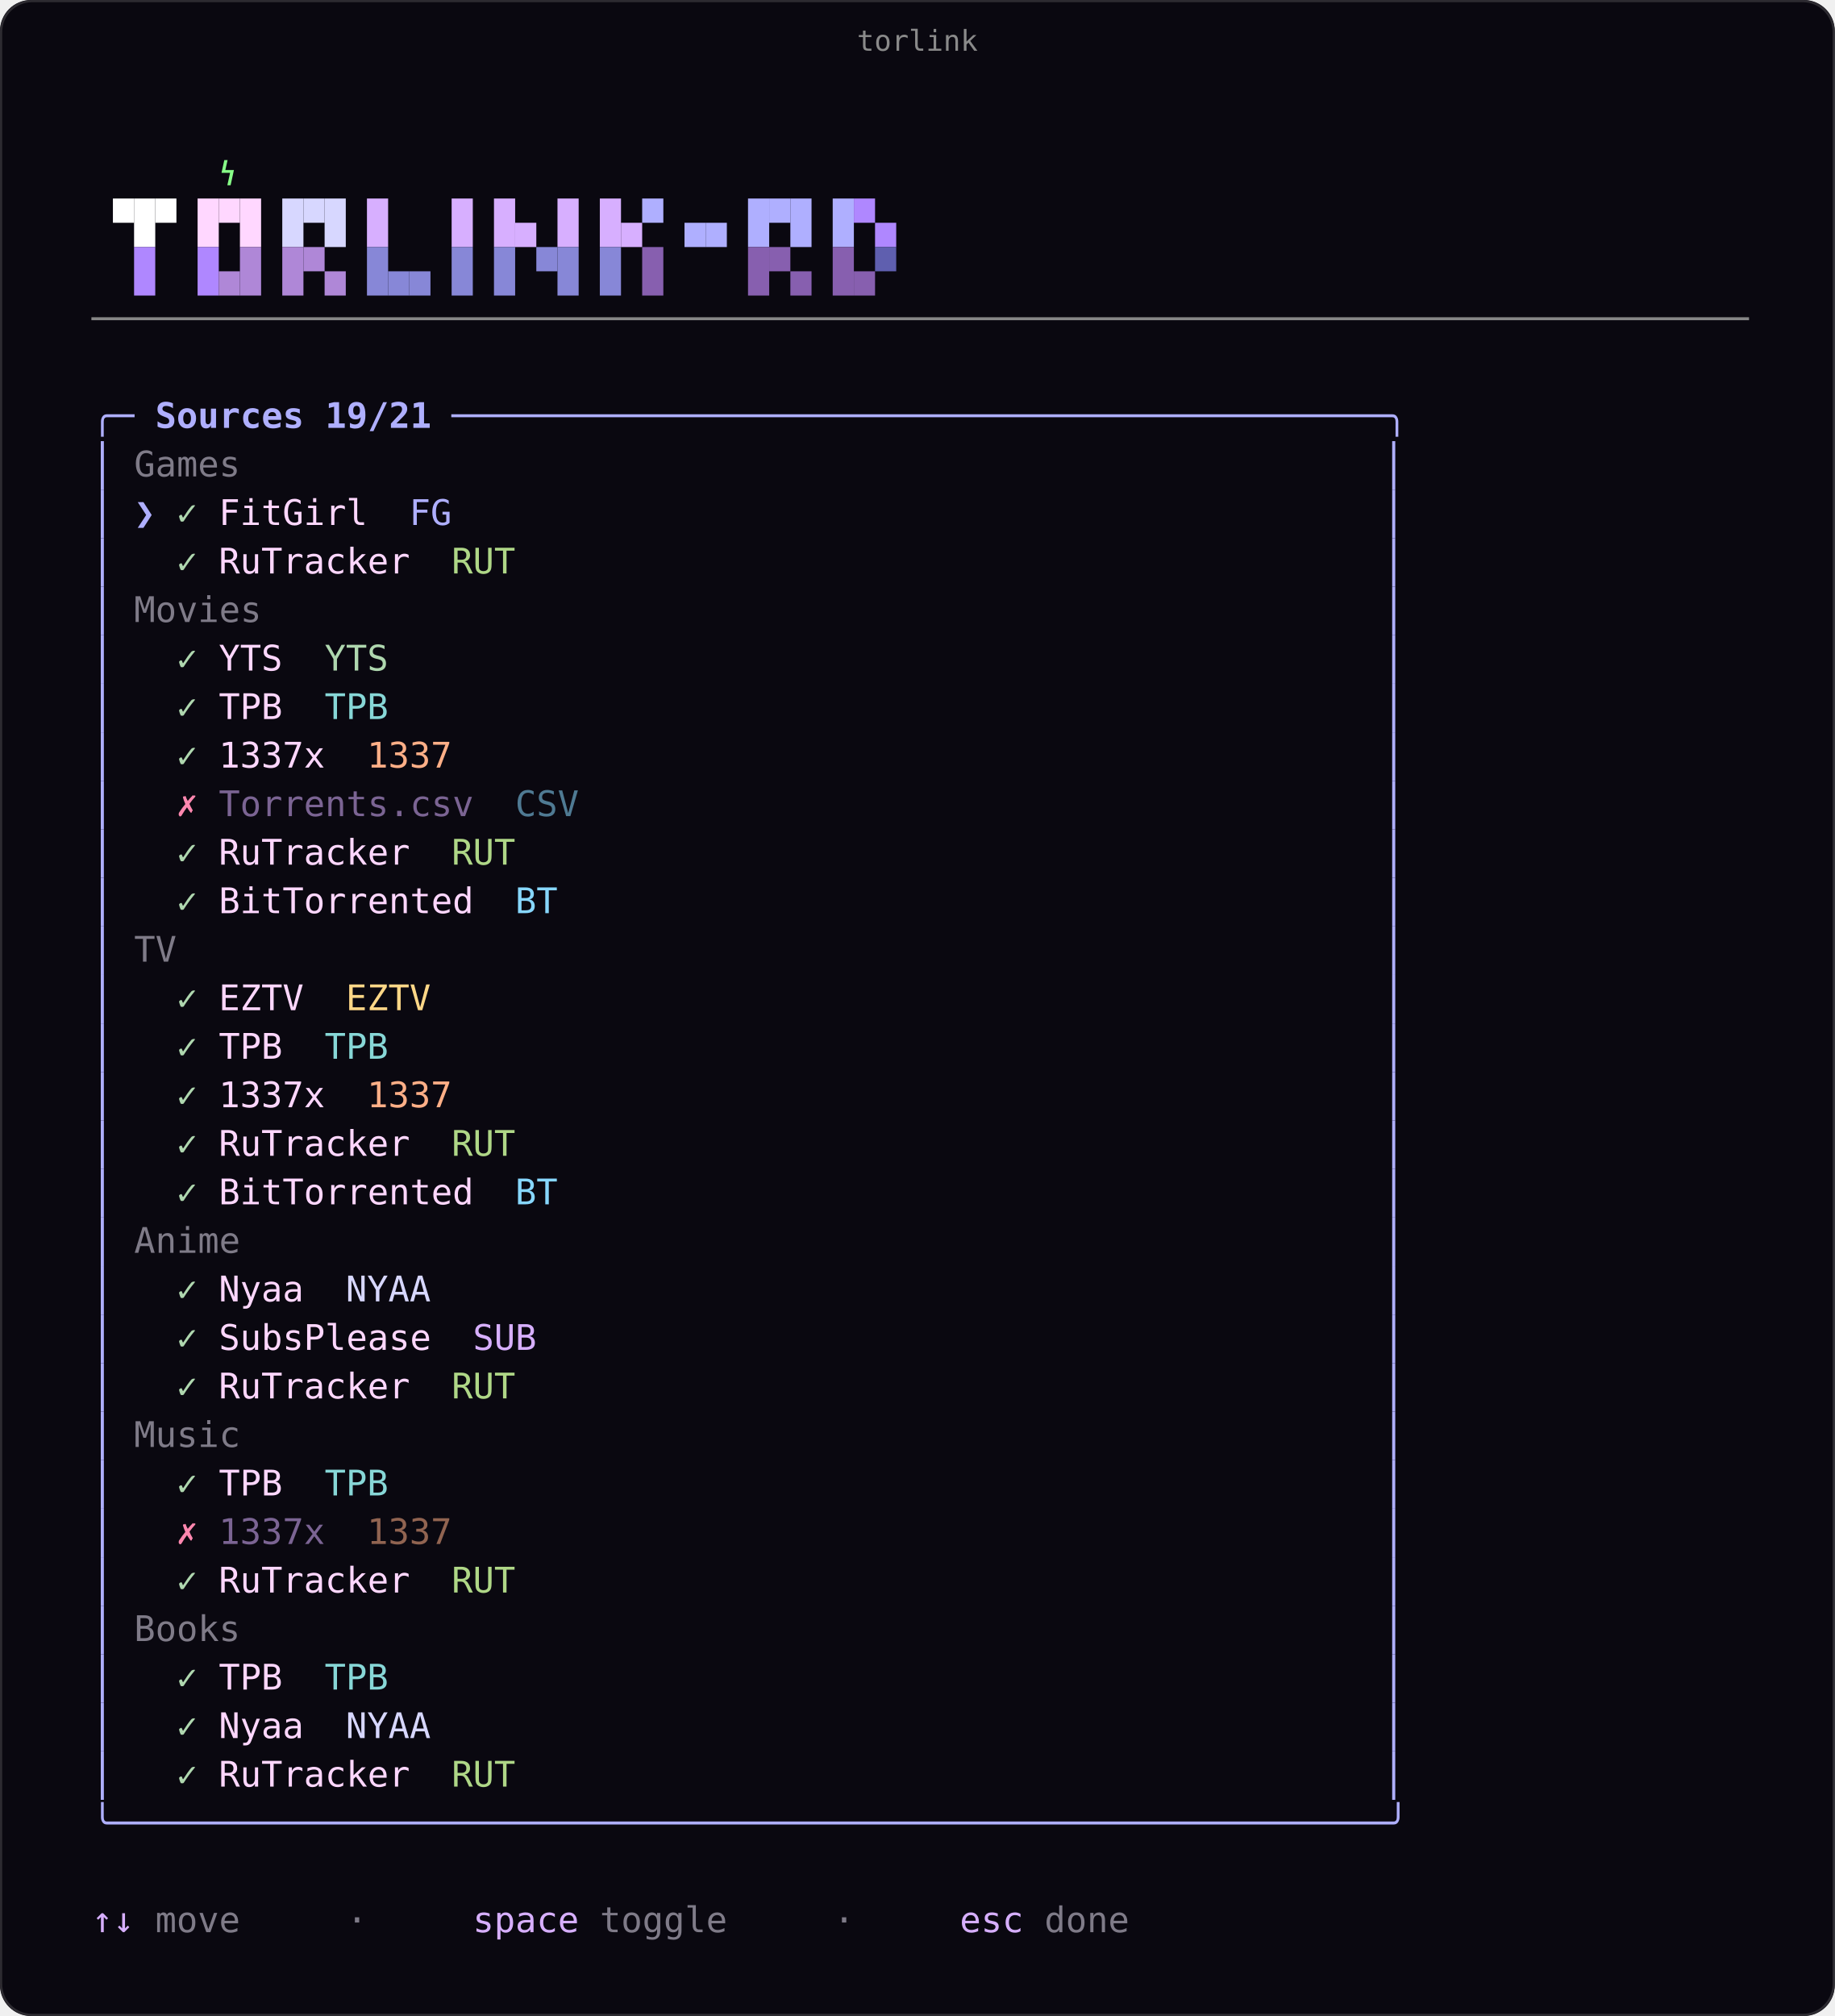
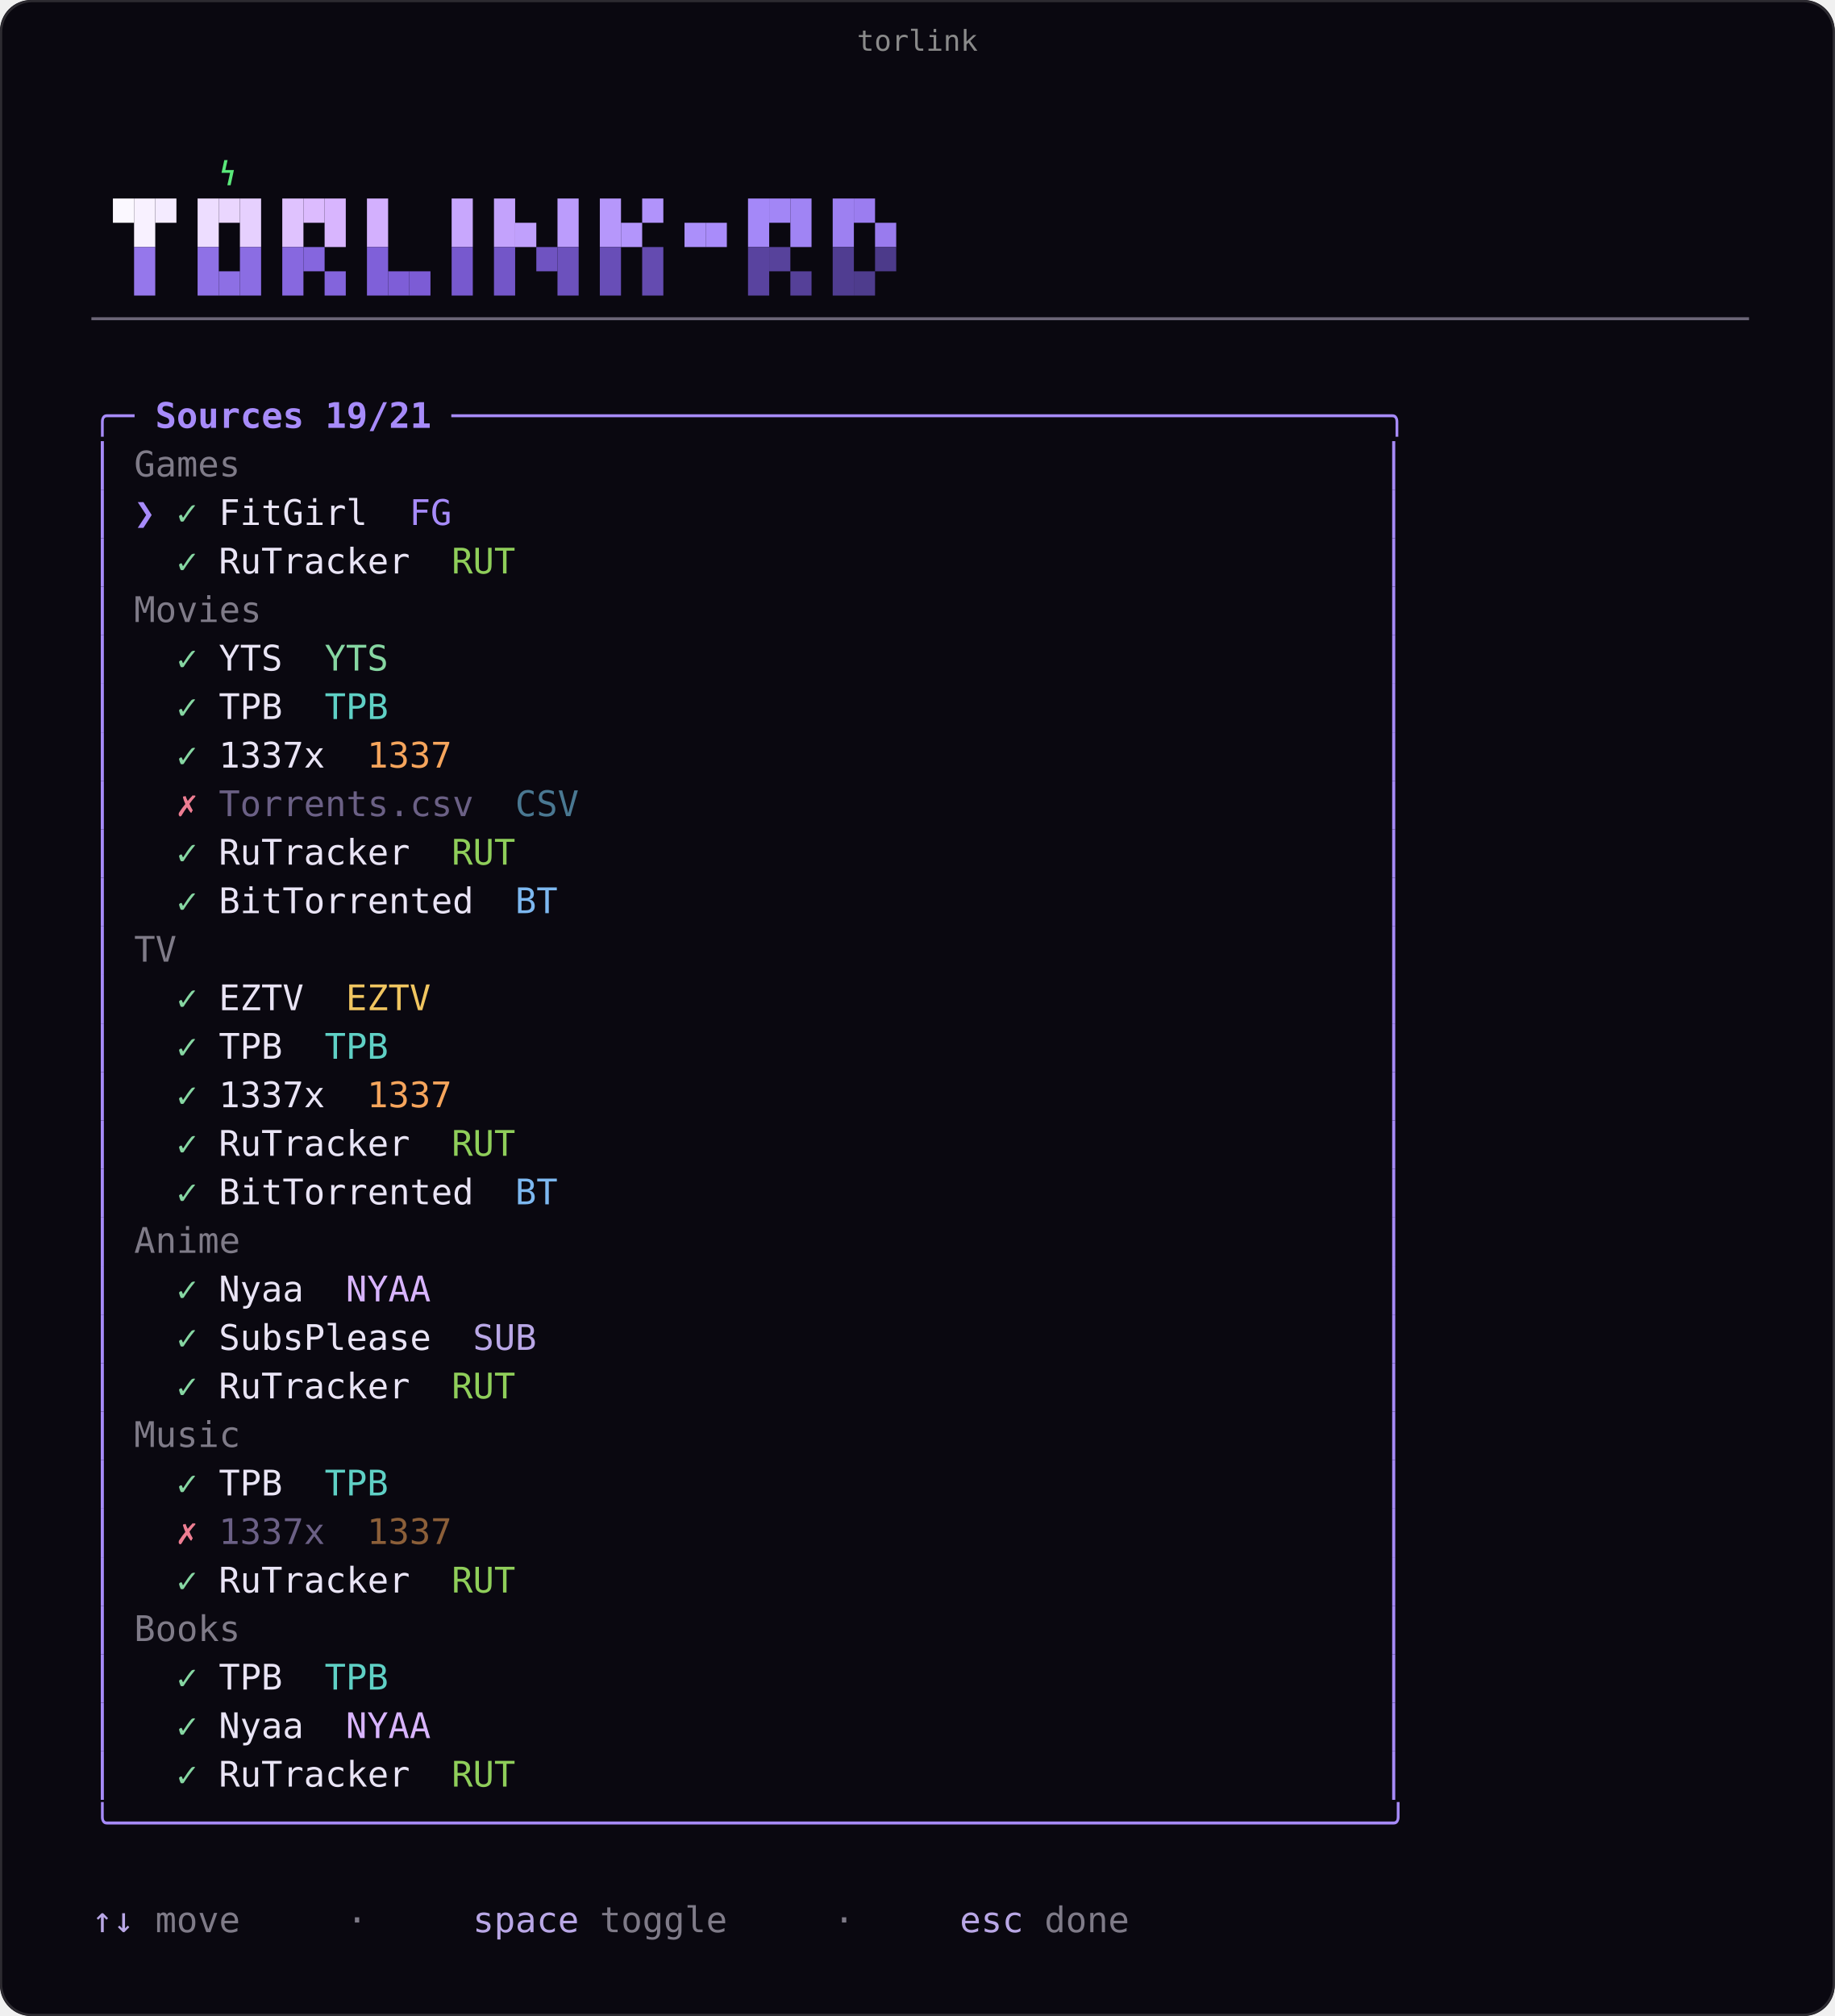
<svg xmlns="http://www.w3.org/2000/svg" width="832" height="914" viewBox="0 0 832 914" style="max-width: 832px; width: 100%; height: auto;" role="img">
  <rect width="100%" height="100%" rx="14" fill="#0a0810" />
  <rect x="0.5" y="0.5" width="831" height="913" rx="14" fill="none" stroke="#2d2b31" stroke-width="1" />
  <text x="416" y="23" text-anchor="middle" font-family="ui-monospace, &quot;Cascadia Mono&quot;, &quot;SF Mono&quot;, Menlo, Consolas, &quot;DejaVu Sans Mono&quot;, monospace" font-size="13" fill="#8a8a8a">torlink</text>
  <g font-family="ui-monospace, &quot;Cascadia Mono&quot;, &quot;SF Mono&quot;, Menlo, Consolas, &quot;DejaVu Sans Mono&quot;, monospace" font-size="16" fill="#ddd8ea">
-     <text x="99.2" y="84" textLength="9.6" lengthAdjust="spacingAndGlyphs" xml:space="preserve" fill="#87ff87" font-weight="600">𐓏</text>
-     <rect x="51.2" y="90" width="9.6" height="11" fill="#ffffff" />
-     <rect x="60.8" y="90" width="9.6" height="22" fill="#ffffff" />
-     <rect x="70.4" y="90" width="9.6" height="11" fill="#ffffff" />
-     <rect x="89.6" y="90" width="9.6" height="22" fill="#ffd7ff" />
-     <rect x="99.2" y="90" width="9.6" height="11" fill="#ffd7ff" />
-     <rect x="108.8" y="90" width="9.6" height="22" fill="#ffd7ff" />
-     <rect x="128" y="90" width="9.6" height="22" fill="#d7d7ff" />
-     <rect x="137.6" y="90" width="9.6" height="11" fill="#d7d7ff" />
-     <rect x="147.2" y="90" width="9.6" height="22" fill="#d7d7ff" />
-     <rect x="166.4" y="90" width="9.6" height="22" fill="#d7afff" />
-     <rect x="204.8" y="90" width="9.6" height="22" fill="#d7afff" />
-     <rect x="224" y="90" width="9.6" height="22" fill="#d7afff" />
-     <rect x="233.6" y="101" width="9.6" height="11" fill="#d7afff" />
-     <rect x="252.8" y="90" width="9.6" height="22" fill="#d7afff" />
-     <rect x="272" y="90" width="9.6" height="22" fill="#d7afff" />
-     <rect x="281.6" y="101" width="9.6" height="11" fill="#d7afff" />
-     <rect x="291.2" y="90" width="9.6" height="11" fill="#afafff" />
-     <rect x="310.4" y="101" width="9.6" height="11" fill="#afafff" />
-     <rect x="320" y="101" width="9.6" height="11" fill="#afafff" />
-     <rect x="339.2" y="90" width="9.6" height="22" fill="#afafff" />
-     <rect x="348.8" y="90" width="9.6" height="11" fill="#afafff" />
-     <rect x="358.4" y="90" width="9.6" height="22" fill="#afafff" />
-     <rect x="377.6" y="90" width="9.6" height="22" fill="#afafff" />
-     <rect x="387.2" y="90" width="9.6" height="11" fill="#af87ff" />
-     <rect x="396.8" y="101" width="9.6" height="11" fill="#af87ff" />
-     <rect x="60.8" y="112" width="9.6" height="22" fill="#af87ff" />
-     <rect x="89.6" y="112" width="9.6" height="22" fill="#af87ff" />
-     <rect x="99.2" y="123" width="9.6" height="11" fill="#af87d7" />
-     <rect x="108.8" y="112" width="9.6" height="22" fill="#af87d7" />
-     <rect x="128" y="112" width="9.6" height="22" fill="#af87d7" />
-     <rect x="137.6" y="112" width="9.6" height="11" fill="#af87d7" />
-     <rect x="147.2" y="123" width="9.6" height="11" fill="#af87d7" />
-     <rect x="166.4" y="112" width="9.6" height="22" fill="#8787d7" />
-     <rect x="176" y="123" width="9.6" height="11" fill="#8787d7" />
-     <rect x="185.6" y="123" width="9.6" height="11" fill="#8787d7" />
-     <rect x="204.8" y="112" width="9.6" height="22" fill="#8787d7" />
-     <rect x="224" y="112" width="9.6" height="22" fill="#8787d7" />
-     <rect x="243.2" y="112" width="9.6" height="11" fill="#8787d7" />
-     <rect x="252.8" y="112" width="9.6" height="22" fill="#8787d7" />
-     <rect x="272" y="112" width="9.6" height="22" fill="#8787d7" />
-     <rect x="291.2" y="112" width="9.6" height="22" fill="#875faf" />
-     <rect x="339.2" y="112" width="9.6" height="22" fill="#875faf" />
-     <rect x="348.8" y="112" width="9.6" height="11" fill="#875faf" />
-     <rect x="358.4" y="123" width="9.6" height="11" fill="#875faf" />
-     <rect x="377.6" y="112" width="9.6" height="22" fill="#875faf" />
-     <rect x="387.2" y="123" width="9.6" height="11" fill="#875faf" />
-     <rect x="396.8" y="112" width="9.6" height="11" fill="#5f5faf" />
-     <text x="41.6" y="150" textLength="748.8" lengthAdjust="spacingAndGlyphs" xml:space="preserve" fill="#878787">──────────────────────────────────────────────────────────────────────────────</text>
-     <text x="41.6" y="194" textLength="19.2" lengthAdjust="spacingAndGlyphs" xml:space="preserve" fill="#afafff">╭─</text>
-     <text x="70.4" y="194" textLength="124.8" lengthAdjust="spacingAndGlyphs" xml:space="preserve" fill="#afafff" font-weight="600">Sources 19/21</text>
-     <text x="204.8" y="194" textLength="432" lengthAdjust="spacingAndGlyphs" xml:space="preserve" fill="#afafff">────────────────────────────────────────────╮</text>
-     <rect x="45.7" y="200" width="1.4" height="22" fill="#afafff" />
+     <text x="99.2" y="84" textLength="9.6" lengthAdjust="spacingAndGlyphs" xml:space="preserve" fill="#5ae87a" font-weight="600">𐓏</text>
+     <rect x="51.2" y="90" width="9.6" height="11" fill="#fbf8ff" />
+     <rect x="60.8" y="90" width="9.6" height="22" fill="#f8f1ff" />
+     <rect x="70.4" y="90" width="9.6" height="11" fill="#f4ebff" />
+     <rect x="89.6" y="90" width="9.6" height="22" fill="#edddff" />
+     <rect x="99.2" y="90" width="9.6" height="11" fill="#ead6fe" />
+     <rect x="108.8" y="90" width="9.6" height="22" fill="#e6d0fe" />
+     <rect x="128" y="90" width="9.6" height="22" fill="#dfc2fe" />
+     <rect x="137.6" y="90" width="9.6" height="11" fill="#dcbbfe" />
+     <rect x="147.2" y="90" width="9.6" height="22" fill="#d8b5fe" />
+     <rect x="166.4" y="90" width="9.6" height="22" fill="#d3b0fe" />
+     <rect x="204.8" y="90" width="9.6" height="22" fill="#c8a7fd" />
+     <rect x="224" y="90" width="9.6" height="22" fill="#c3a2fc" />
+     <rect x="233.6" y="101" width="9.6" height="11" fill="#c0a0fc" />
+     <rect x="252.8" y="90" width="9.6" height="22" fill="#bb9cfc" />
+     <rect x="272" y="90" width="9.6" height="22" fill="#b697fb" />
+     <rect x="281.6" y="101" width="9.6" height="11" fill="#b395fb" />
+     <rect x="291.2" y="90" width="9.6" height="11" fill="#b193fb" />
+     <rect x="310.4" y="101" width="9.6" height="11" fill="#ab8ffa" />
+     <rect x="320" y="101" width="9.6" height="11" fill="#a98cfa" />
+     <rect x="339.2" y="90" width="9.6" height="22" fill="#a488f8" />
+     <rect x="348.8" y="90" width="9.6" height="11" fill="#a286f6" />
+     <rect x="358.4" y="90" width="9.6" height="22" fill="#a084f4" />
+     <rect x="377.6" y="90" width="9.6" height="22" fill="#9d80f1" />
+     <rect x="387.2" y="90" width="9.6" height="11" fill="#9b7df0" />
+     <rect x="396.8" y="101" width="9.6" height="11" fill="#997bee" />
+     <rect x="60.8" y="112" width="9.6" height="22" fill="#9577eb" />
+     <rect x="89.6" y="112" width="9.6" height="22" fill="#8f71e6" />
+     <rect x="99.2" y="123" width="9.6" height="11" fill="#8d6fe4" />
+     <rect x="108.8" y="112" width="9.6" height="22" fill="#8b6de3" />
+     <rect x="128" y="112" width="9.6" height="22" fill="#8768df" />
+     <rect x="137.6" y="112" width="9.6" height="11" fill="#8566de" />
+     <rect x="147.2" y="123" width="9.6" height="11" fill="#8364dc" />
+     <rect x="166.4" y="112" width="9.6" height="22" fill="#7f60d9" />
+     <rect x="176" y="123" width="9.6" height="11" fill="#7e5ed7" />
+     <rect x="185.6" y="123" width="9.6" height="11" fill="#7c5cd5" />
+     <rect x="204.8" y="112" width="9.6" height="22" fill="#7759ce" />
+     <rect x="224" y="112" width="9.6" height="22" fill="#7356c8" />
+     <rect x="243.2" y="112" width="9.6" height="11" fill="#6f53c1" />
+     <rect x="252.8" y="112" width="9.6" height="22" fill="#6c51bd" />
+     <rect x="272" y="112" width="9.6" height="22" fill="#684eb7" />
+     <rect x="291.2" y="112" width="9.6" height="22" fill="#644bb0" />
+     <rect x="339.2" y="112" width="9.6" height="22" fill="#59439f" />
+     <rect x="348.8" y="112" width="9.6" height="11" fill="#57429b" />
+     <rect x="358.4" y="123" width="9.6" height="11" fill="#554098" />
+     <rect x="377.6" y="112" width="9.6" height="22" fill="#503d91" />
+     <rect x="387.2" y="123" width="9.6" height="11" fill="#4e3c8d" />
+     <rect x="396.8" y="112" width="9.6" height="11" fill="#4c3a8a" />
+     <text x="41.6" y="150" textLength="748.8" lengthAdjust="spacingAndGlyphs" xml:space="preserve" fill="#6b6577">──────────────────────────────────────────────────────────────────────────────</text>
+     <text x="41.6" y="194" textLength="19.2" lengthAdjust="spacingAndGlyphs" xml:space="preserve" fill="#a78bfa">╭─</text>
+     <text x="70.4" y="194" textLength="124.8" lengthAdjust="spacingAndGlyphs" xml:space="preserve" fill="#a78bfa" font-weight="600">Sources 19/21</text>
+     <text x="204.8" y="194" textLength="432" lengthAdjust="spacingAndGlyphs" xml:space="preserve" fill="#a78bfa">────────────────────────────────────────────╮</text>
+     <rect x="45.7" y="200" width="1.4" height="22" fill="#a78bfa" />
    <text x="60.8" y="216" textLength="48" lengthAdjust="spacingAndGlyphs" xml:space="preserve" fill-opacity="0.55">Games</text>
-     <rect x="631.3" y="200" width="1.4" height="22" fill="#afafff" />
-     <rect x="45.7" y="222" width="1.4" height="22" fill="#afafff" />
-     <text x="60.8" y="238" textLength="9.6" lengthAdjust="spacingAndGlyphs" xml:space="preserve" fill="#afafff">❯</text>
-     <text x="80" y="238" textLength="9.6" lengthAdjust="spacingAndGlyphs" xml:space="preserve" fill="#afd7af">✓</text>
-     <text x="99.2" y="238" textLength="67.2" lengthAdjust="spacingAndGlyphs" xml:space="preserve" fill="#ffd7ff">FitGirl</text>
-     <text x="185.6" y="238" textLength="19.2" lengthAdjust="spacingAndGlyphs" xml:space="preserve" fill="#afafff">FG</text>
-     <rect x="631.3" y="222" width="1.4" height="22" fill="#afafff" />
-     <rect x="45.7" y="244" width="1.4" height="22" fill="#afafff" />
-     <text x="80" y="260" textLength="9.6" lengthAdjust="spacingAndGlyphs" xml:space="preserve" fill="#afd7af">✓</text>
-     <text x="99.2" y="260" textLength="86.4" lengthAdjust="spacingAndGlyphs" xml:space="preserve" fill="#ffd7ff">RuTracker</text>
-     <text x="204.8" y="260" textLength="28.8" lengthAdjust="spacingAndGlyphs" xml:space="preserve" fill="#afd787">RUT</text>
-     <rect x="631.3" y="244" width="1.4" height="22" fill="#afafff" />
-     <rect x="45.7" y="266" width="1.4" height="22" fill="#afafff" />
+     <rect x="631.3" y="200" width="1.4" height="22" fill="#a78bfa" />
+     <rect x="45.7" y="222" width="1.4" height="22" fill="#a78bfa" />
+     <text x="60.8" y="238" textLength="9.6" lengthAdjust="spacingAndGlyphs" xml:space="preserve" fill="#a78bfa">❯</text>
+     <text x="80" y="238" textLength="9.6" lengthAdjust="spacingAndGlyphs" xml:space="preserve" fill="#86d6a2">✓</text>
+     <text x="99.2" y="238" textLength="67.2" lengthAdjust="spacingAndGlyphs" xml:space="preserve" fill="#e9e4f5">FitGirl</text>
+     <text x="185.6" y="238" textLength="19.2" lengthAdjust="spacingAndGlyphs" xml:space="preserve" fill="#a78bfa">FG</text>
+     <rect x="631.3" y="222" width="1.4" height="22" fill="#a78bfa" />
+     <rect x="45.7" y="244" width="1.4" height="22" fill="#a78bfa" />
+     <text x="80" y="260" textLength="9.6" lengthAdjust="spacingAndGlyphs" xml:space="preserve" fill="#86d6a2">✓</text>
+     <text x="99.2" y="260" textLength="86.4" lengthAdjust="spacingAndGlyphs" xml:space="preserve" fill="#e9e4f5">RuTracker</text>
+     <text x="204.8" y="260" textLength="28.8" lengthAdjust="spacingAndGlyphs" xml:space="preserve" fill="#8fce5a">RUT</text>
+     <rect x="631.3" y="244" width="1.4" height="22" fill="#a78bfa" />
+     <rect x="45.7" y="266" width="1.4" height="22" fill="#a78bfa" />
    <text x="60.8" y="282" textLength="57.6" lengthAdjust="spacingAndGlyphs" xml:space="preserve" fill-opacity="0.55">Movies</text>
-     <rect x="631.3" y="266" width="1.4" height="22" fill="#afafff" />
-     <rect x="45.7" y="288" width="1.4" height="22" fill="#afafff" />
-     <text x="80" y="304" textLength="9.6" lengthAdjust="spacingAndGlyphs" xml:space="preserve" fill="#afd7af">✓</text>
-     <text x="99.2" y="304" textLength="28.8" lengthAdjust="spacingAndGlyphs" xml:space="preserve" fill="#ffd7ff">YTS</text>
-     <text x="147.2" y="304" textLength="28.8" lengthAdjust="spacingAndGlyphs" xml:space="preserve" fill="#afd7af">YTS</text>
-     <rect x="631.3" y="288" width="1.4" height="22" fill="#afafff" />
-     <rect x="45.7" y="310" width="1.4" height="22" fill="#afafff" />
-     <text x="80" y="326" textLength="9.6" lengthAdjust="spacingAndGlyphs" xml:space="preserve" fill="#afd7af">✓</text>
-     <text x="99.2" y="326" textLength="28.8" lengthAdjust="spacingAndGlyphs" xml:space="preserve" fill="#ffd7ff">TPB</text>
-     <text x="147.2" y="326" textLength="28.8" lengthAdjust="spacingAndGlyphs" xml:space="preserve" fill="#87d7d7">TPB</text>
-     <rect x="631.3" y="310" width="1.4" height="22" fill="#afafff" />
-     <rect x="45.7" y="332" width="1.4" height="22" fill="#afafff" />
-     <text x="80" y="348" textLength="9.6" lengthAdjust="spacingAndGlyphs" xml:space="preserve" fill="#afd7af">✓</text>
-     <text x="99.2" y="348" textLength="48" lengthAdjust="spacingAndGlyphs" xml:space="preserve" fill="#ffd7ff">1337x</text>
-     <text x="166.4" y="348" textLength="38.4" lengthAdjust="spacingAndGlyphs" xml:space="preserve" fill="#ffaf87">1337</text>
-     <rect x="631.3" y="332" width="1.4" height="22" fill="#afafff" />
-     <rect x="45.7" y="354" width="1.4" height="22" fill="#afafff" />
-     <text x="80" y="370" textLength="9.6" lengthAdjust="spacingAndGlyphs" xml:space="preserve" fill="#ff87af">✗</text>
-     <text x="99.2" y="370" textLength="115.2" lengthAdjust="spacingAndGlyphs" xml:space="preserve" fill="#d7afff" fill-opacity="0.55">Torrents.csv</text>
-     <text x="233.6" y="370" textLength="28.8" lengthAdjust="spacingAndGlyphs" xml:space="preserve" fill="#87d7ff" fill-opacity="0.55">CSV</text>
-     <rect x="631.3" y="354" width="1.4" height="22" fill="#afafff" />
-     <rect x="45.7" y="376" width="1.4" height="22" fill="#afafff" />
-     <text x="80" y="392" textLength="9.6" lengthAdjust="spacingAndGlyphs" xml:space="preserve" fill="#afd7af">✓</text>
-     <text x="99.2" y="392" textLength="86.4" lengthAdjust="spacingAndGlyphs" xml:space="preserve" fill="#ffd7ff">RuTracker</text>
-     <text x="204.8" y="392" textLength="28.8" lengthAdjust="spacingAndGlyphs" xml:space="preserve" fill="#afd787">RUT</text>
-     <rect x="631.3" y="376" width="1.4" height="22" fill="#afafff" />
-     <rect x="45.7" y="398" width="1.4" height="22" fill="#afafff" />
-     <text x="80" y="414" textLength="9.6" lengthAdjust="spacingAndGlyphs" xml:space="preserve" fill="#afd7af">✓</text>
-     <text x="99.2" y="414" textLength="115.2" lengthAdjust="spacingAndGlyphs" xml:space="preserve" fill="#ffd7ff">BitTorrented</text>
-     <text x="233.6" y="414" textLength="19.2" lengthAdjust="spacingAndGlyphs" xml:space="preserve" fill="#87d7ff">BT</text>
-     <rect x="631.3" y="398" width="1.4" height="22" fill="#afafff" />
-     <rect x="45.7" y="420" width="1.4" height="22" fill="#afafff" />
+     <rect x="631.3" y="266" width="1.4" height="22" fill="#a78bfa" />
+     <rect x="45.7" y="288" width="1.4" height="22" fill="#a78bfa" />
+     <text x="80" y="304" textLength="9.6" lengthAdjust="spacingAndGlyphs" xml:space="preserve" fill="#86d6a2">✓</text>
+     <text x="99.2" y="304" textLength="28.8" lengthAdjust="spacingAndGlyphs" xml:space="preserve" fill="#e9e4f5">YTS</text>
+     <text x="147.2" y="304" textLength="28.8" lengthAdjust="spacingAndGlyphs" xml:space="preserve" fill="#86d6a2">YTS</text>
+     <rect x="631.3" y="288" width="1.4" height="22" fill="#a78bfa" />
+     <rect x="45.7" y="310" width="1.4" height="22" fill="#a78bfa" />
+     <text x="80" y="326" textLength="9.6" lengthAdjust="spacingAndGlyphs" xml:space="preserve" fill="#86d6a2">✓</text>
+     <text x="99.2" y="326" textLength="28.8" lengthAdjust="spacingAndGlyphs" xml:space="preserve" fill="#e9e4f5">TPB</text>
+     <text x="147.2" y="326" textLength="28.8" lengthAdjust="spacingAndGlyphs" xml:space="preserve" fill="#5fd0c5">TPB</text>
+     <rect x="631.3" y="310" width="1.4" height="22" fill="#a78bfa" />
+     <rect x="45.7" y="332" width="1.4" height="22" fill="#a78bfa" />
+     <text x="80" y="348" textLength="9.6" lengthAdjust="spacingAndGlyphs" xml:space="preserve" fill="#86d6a2">✓</text>
+     <text x="99.2" y="348" textLength="48" lengthAdjust="spacingAndGlyphs" xml:space="preserve" fill="#e9e4f5">1337x</text>
+     <text x="166.4" y="348" textLength="38.4" lengthAdjust="spacingAndGlyphs" xml:space="preserve" fill="#f6a55c">1337</text>
+     <rect x="631.3" y="332" width="1.4" height="22" fill="#a78bfa" />
+     <rect x="45.7" y="354" width="1.4" height="22" fill="#a78bfa" />
+     <text x="80" y="370" textLength="9.6" lengthAdjust="spacingAndGlyphs" xml:space="preserve" fill="#ee7d92">✗</text>
+     <text x="99.2" y="370" textLength="115.2" lengthAdjust="spacingAndGlyphs" xml:space="preserve" fill="#b9a7e6" fill-opacity="0.55">Torrents.csv</text>
+     <text x="233.6" y="370" textLength="28.8" lengthAdjust="spacingAndGlyphs" xml:space="preserve" fill="#7dd3fc" fill-opacity="0.55">CSV</text>
+     <rect x="631.3" y="354" width="1.4" height="22" fill="#a78bfa" />
+     <rect x="45.7" y="376" width="1.4" height="22" fill="#a78bfa" />
+     <text x="80" y="392" textLength="9.6" lengthAdjust="spacingAndGlyphs" xml:space="preserve" fill="#86d6a2">✓</text>
+     <text x="99.2" y="392" textLength="86.4" lengthAdjust="spacingAndGlyphs" xml:space="preserve" fill="#e9e4f5">RuTracker</text>
+     <text x="204.8" y="392" textLength="28.8" lengthAdjust="spacingAndGlyphs" xml:space="preserve" fill="#8fce5a">RUT</text>
+     <rect x="631.3" y="376" width="1.4" height="22" fill="#a78bfa" />
+     <rect x="45.7" y="398" width="1.4" height="22" fill="#a78bfa" />
+     <text x="80" y="414" textLength="9.6" lengthAdjust="spacingAndGlyphs" xml:space="preserve" fill="#86d6a2">✓</text>
+     <text x="99.2" y="414" textLength="115.2" lengthAdjust="spacingAndGlyphs" xml:space="preserve" fill="#e9e4f5">BitTorrented</text>
+     <text x="233.6" y="414" textLength="19.2" lengthAdjust="spacingAndGlyphs" xml:space="preserve" fill="#7db8f0">BT</text>
+     <rect x="631.3" y="398" width="1.4" height="22" fill="#a78bfa" />
+     <rect x="45.7" y="420" width="1.4" height="22" fill="#a78bfa" />
    <text x="60.8" y="436" textLength="19.2" lengthAdjust="spacingAndGlyphs" xml:space="preserve" fill-opacity="0.55">TV</text>
-     <rect x="631.3" y="420" width="1.4" height="22" fill="#afafff" />
-     <rect x="45.7" y="442" width="1.4" height="22" fill="#afafff" />
-     <text x="80" y="458" textLength="9.6" lengthAdjust="spacingAndGlyphs" xml:space="preserve" fill="#afd7af">✓</text>
-     <text x="99.2" y="458" textLength="38.4" lengthAdjust="spacingAndGlyphs" xml:space="preserve" fill="#ffd7ff">EZTV</text>
-     <text x="156.8" y="458" textLength="38.4" lengthAdjust="spacingAndGlyphs" xml:space="preserve" fill="#ffd787">EZTV</text>
-     <rect x="631.3" y="442" width="1.4" height="22" fill="#afafff" />
-     <rect x="45.7" y="464" width="1.4" height="22" fill="#afafff" />
-     <text x="80" y="480" textLength="9.6" lengthAdjust="spacingAndGlyphs" xml:space="preserve" fill="#afd7af">✓</text>
-     <text x="99.2" y="480" textLength="28.8" lengthAdjust="spacingAndGlyphs" xml:space="preserve" fill="#ffd7ff">TPB</text>
-     <text x="147.2" y="480" textLength="28.8" lengthAdjust="spacingAndGlyphs" xml:space="preserve" fill="#87d7d7">TPB</text>
-     <rect x="631.3" y="464" width="1.4" height="22" fill="#afafff" />
-     <rect x="45.7" y="486" width="1.4" height="22" fill="#afafff" />
-     <text x="80" y="502" textLength="9.6" lengthAdjust="spacingAndGlyphs" xml:space="preserve" fill="#afd7af">✓</text>
-     <text x="99.2" y="502" textLength="48" lengthAdjust="spacingAndGlyphs" xml:space="preserve" fill="#ffd7ff">1337x</text>
-     <text x="166.4" y="502" textLength="38.4" lengthAdjust="spacingAndGlyphs" xml:space="preserve" fill="#ffaf87">1337</text>
-     <rect x="631.3" y="486" width="1.4" height="22" fill="#afafff" />
-     <rect x="45.7" y="508" width="1.4" height="22" fill="#afafff" />
-     <text x="80" y="524" textLength="9.6" lengthAdjust="spacingAndGlyphs" xml:space="preserve" fill="#afd7af">✓</text>
-     <text x="99.2" y="524" textLength="86.4" lengthAdjust="spacingAndGlyphs" xml:space="preserve" fill="#ffd7ff">RuTracker</text>
-     <text x="204.8" y="524" textLength="28.8" lengthAdjust="spacingAndGlyphs" xml:space="preserve" fill="#afd787">RUT</text>
-     <rect x="631.3" y="508" width="1.4" height="22" fill="#afafff" />
-     <rect x="45.7" y="530" width="1.4" height="22" fill="#afafff" />
-     <text x="80" y="546" textLength="9.6" lengthAdjust="spacingAndGlyphs" xml:space="preserve" fill="#afd7af">✓</text>
-     <text x="99.2" y="546" textLength="115.2" lengthAdjust="spacingAndGlyphs" xml:space="preserve" fill="#ffd7ff">BitTorrented</text>
-     <text x="233.6" y="546" textLength="19.2" lengthAdjust="spacingAndGlyphs" xml:space="preserve" fill="#87d7ff">BT</text>
-     <rect x="631.3" y="530" width="1.4" height="22" fill="#afafff" />
-     <rect x="45.7" y="552" width="1.4" height="22" fill="#afafff" />
+     <rect x="631.3" y="420" width="1.4" height="22" fill="#a78bfa" />
+     <rect x="45.7" y="442" width="1.4" height="22" fill="#a78bfa" />
+     <text x="80" y="458" textLength="9.6" lengthAdjust="spacingAndGlyphs" xml:space="preserve" fill="#86d6a2">✓</text>
+     <text x="99.2" y="458" textLength="38.4" lengthAdjust="spacingAndGlyphs" xml:space="preserve" fill="#e9e4f5">EZTV</text>
+     <text x="156.8" y="458" textLength="38.4" lengthAdjust="spacingAndGlyphs" xml:space="preserve" fill="#f0c560">EZTV</text>
+     <rect x="631.3" y="442" width="1.4" height="22" fill="#a78bfa" />
+     <rect x="45.7" y="464" width="1.4" height="22" fill="#a78bfa" />
+     <text x="80" y="480" textLength="9.6" lengthAdjust="spacingAndGlyphs" xml:space="preserve" fill="#86d6a2">✓</text>
+     <text x="99.2" y="480" textLength="28.8" lengthAdjust="spacingAndGlyphs" xml:space="preserve" fill="#e9e4f5">TPB</text>
+     <text x="147.2" y="480" textLength="28.8" lengthAdjust="spacingAndGlyphs" xml:space="preserve" fill="#5fd0c5">TPB</text>
+     <rect x="631.3" y="464" width="1.4" height="22" fill="#a78bfa" />
+     <rect x="45.7" y="486" width="1.4" height="22" fill="#a78bfa" />
+     <text x="80" y="502" textLength="9.6" lengthAdjust="spacingAndGlyphs" xml:space="preserve" fill="#86d6a2">✓</text>
+     <text x="99.2" y="502" textLength="48" lengthAdjust="spacingAndGlyphs" xml:space="preserve" fill="#e9e4f5">1337x</text>
+     <text x="166.4" y="502" textLength="38.4" lengthAdjust="spacingAndGlyphs" xml:space="preserve" fill="#f6a55c">1337</text>
+     <rect x="631.3" y="486" width="1.4" height="22" fill="#a78bfa" />
+     <rect x="45.7" y="508" width="1.4" height="22" fill="#a78bfa" />
+     <text x="80" y="524" textLength="9.6" lengthAdjust="spacingAndGlyphs" xml:space="preserve" fill="#86d6a2">✓</text>
+     <text x="99.2" y="524" textLength="86.4" lengthAdjust="spacingAndGlyphs" xml:space="preserve" fill="#e9e4f5">RuTracker</text>
+     <text x="204.8" y="524" textLength="28.8" lengthAdjust="spacingAndGlyphs" xml:space="preserve" fill="#8fce5a">RUT</text>
+     <rect x="631.3" y="508" width="1.4" height="22" fill="#a78bfa" />
+     <rect x="45.7" y="530" width="1.4" height="22" fill="#a78bfa" />
+     <text x="80" y="546" textLength="9.6" lengthAdjust="spacingAndGlyphs" xml:space="preserve" fill="#86d6a2">✓</text>
+     <text x="99.2" y="546" textLength="115.2" lengthAdjust="spacingAndGlyphs" xml:space="preserve" fill="#e9e4f5">BitTorrented</text>
+     <text x="233.6" y="546" textLength="19.2" lengthAdjust="spacingAndGlyphs" xml:space="preserve" fill="#7db8f0">BT</text>
+     <rect x="631.3" y="530" width="1.4" height="22" fill="#a78bfa" />
+     <rect x="45.7" y="552" width="1.4" height="22" fill="#a78bfa" />
    <text x="60.8" y="568" textLength="48" lengthAdjust="spacingAndGlyphs" xml:space="preserve" fill-opacity="0.55">Anime</text>
-     <rect x="631.3" y="552" width="1.4" height="22" fill="#afafff" />
-     <rect x="45.7" y="574" width="1.4" height="22" fill="#afafff" />
-     <text x="80" y="590" textLength="9.6" lengthAdjust="spacingAndGlyphs" xml:space="preserve" fill="#afd7af">✓</text>
-     <text x="99.2" y="590" textLength="38.4" lengthAdjust="spacingAndGlyphs" xml:space="preserve" fill="#ffd7ff">Nyaa</text>
-     <text x="156.8" y="590" textLength="38.4" lengthAdjust="spacingAndGlyphs" xml:space="preserve" fill="#d7d7ff">NYAA</text>
-     <rect x="631.3" y="574" width="1.4" height="22" fill="#afafff" />
-     <rect x="45.7" y="596" width="1.4" height="22" fill="#afafff" />
-     <text x="80" y="612" textLength="9.6" lengthAdjust="spacingAndGlyphs" xml:space="preserve" fill="#afd7af">✓</text>
-     <text x="99.2" y="612" textLength="96" lengthAdjust="spacingAndGlyphs" xml:space="preserve" fill="#ffd7ff">SubsPlease</text>
-     <text x="214.4" y="612" textLength="28.8" lengthAdjust="spacingAndGlyphs" xml:space="preserve" fill="#d7afff">SUB</text>
-     <rect x="631.3" y="596" width="1.4" height="22" fill="#afafff" />
-     <rect x="45.7" y="618" width="1.4" height="22" fill="#afafff" />
-     <text x="80" y="634" textLength="9.6" lengthAdjust="spacingAndGlyphs" xml:space="preserve" fill="#afd7af">✓</text>
-     <text x="99.2" y="634" textLength="86.4" lengthAdjust="spacingAndGlyphs" xml:space="preserve" fill="#ffd7ff">RuTracker</text>
-     <text x="204.8" y="634" textLength="28.8" lengthAdjust="spacingAndGlyphs" xml:space="preserve" fill="#afd787">RUT</text>
-     <rect x="631.3" y="618" width="1.4" height="22" fill="#afafff" />
-     <rect x="45.7" y="640" width="1.4" height="22" fill="#afafff" />
+     <rect x="631.3" y="552" width="1.4" height="22" fill="#a78bfa" />
+     <rect x="45.7" y="574" width="1.4" height="22" fill="#a78bfa" />
+     <text x="80" y="590" textLength="9.6" lengthAdjust="spacingAndGlyphs" xml:space="preserve" fill="#86d6a2">✓</text>
+     <text x="99.2" y="590" textLength="38.4" lengthAdjust="spacingAndGlyphs" xml:space="preserve" fill="#e9e4f5">Nyaa</text>
+     <text x="156.8" y="590" textLength="38.4" lengthAdjust="spacingAndGlyphs" xml:space="preserve" fill="#d8b4fe">NYAA</text>
+     <rect x="631.3" y="574" width="1.4" height="22" fill="#a78bfa" />
+     <rect x="45.7" y="596" width="1.4" height="22" fill="#a78bfa" />
+     <text x="80" y="612" textLength="9.6" lengthAdjust="spacingAndGlyphs" xml:space="preserve" fill="#86d6a2">✓</text>
+     <text x="99.2" y="612" textLength="96" lengthAdjust="spacingAndGlyphs" xml:space="preserve" fill="#e9e4f5">SubsPlease</text>
+     <text x="214.4" y="612" textLength="28.8" lengthAdjust="spacingAndGlyphs" xml:space="preserve" fill="#b9a7e6">SUB</text>
+     <rect x="631.3" y="596" width="1.4" height="22" fill="#a78bfa" />
+     <rect x="45.7" y="618" width="1.4" height="22" fill="#a78bfa" />
+     <text x="80" y="634" textLength="9.6" lengthAdjust="spacingAndGlyphs" xml:space="preserve" fill="#86d6a2">✓</text>
+     <text x="99.2" y="634" textLength="86.4" lengthAdjust="spacingAndGlyphs" xml:space="preserve" fill="#e9e4f5">RuTracker</text>
+     <text x="204.8" y="634" textLength="28.8" lengthAdjust="spacingAndGlyphs" xml:space="preserve" fill="#8fce5a">RUT</text>
+     <rect x="631.3" y="618" width="1.4" height="22" fill="#a78bfa" />
+     <rect x="45.7" y="640" width="1.4" height="22" fill="#a78bfa" />
    <text x="60.8" y="656" textLength="48" lengthAdjust="spacingAndGlyphs" xml:space="preserve" fill-opacity="0.55">Music</text>
-     <rect x="631.3" y="640" width="1.4" height="22" fill="#afafff" />
-     <rect x="45.7" y="662" width="1.4" height="22" fill="#afafff" />
-     <text x="80" y="678" textLength="9.6" lengthAdjust="spacingAndGlyphs" xml:space="preserve" fill="#afd7af">✓</text>
-     <text x="99.2" y="678" textLength="28.8" lengthAdjust="spacingAndGlyphs" xml:space="preserve" fill="#ffd7ff">TPB</text>
-     <text x="147.2" y="678" textLength="28.8" lengthAdjust="spacingAndGlyphs" xml:space="preserve" fill="#87d7d7">TPB</text>
-     <rect x="631.3" y="662" width="1.4" height="22" fill="#afafff" />
-     <rect x="45.7" y="684" width="1.4" height="22" fill="#afafff" />
-     <text x="80" y="700" textLength="9.6" lengthAdjust="spacingAndGlyphs" xml:space="preserve" fill="#ff87af">✗</text>
-     <text x="99.2" y="700" textLength="48" lengthAdjust="spacingAndGlyphs" xml:space="preserve" fill="#d7afff" fill-opacity="0.55">1337x</text>
-     <text x="166.4" y="700" textLength="38.4" lengthAdjust="spacingAndGlyphs" xml:space="preserve" fill="#ffaf87" fill-opacity="0.55">1337</text>
-     <rect x="631.3" y="684" width="1.4" height="22" fill="#afafff" />
-     <rect x="45.7" y="706" width="1.4" height="22" fill="#afafff" />
-     <text x="80" y="722" textLength="9.6" lengthAdjust="spacingAndGlyphs" xml:space="preserve" fill="#afd7af">✓</text>
-     <text x="99.2" y="722" textLength="86.4" lengthAdjust="spacingAndGlyphs" xml:space="preserve" fill="#ffd7ff">RuTracker</text>
-     <text x="204.8" y="722" textLength="28.8" lengthAdjust="spacingAndGlyphs" xml:space="preserve" fill="#afd787">RUT</text>
-     <rect x="631.3" y="706" width="1.4" height="22" fill="#afafff" />
-     <rect x="45.7" y="728" width="1.4" height="22" fill="#afafff" />
+     <rect x="631.3" y="640" width="1.4" height="22" fill="#a78bfa" />
+     <rect x="45.7" y="662" width="1.4" height="22" fill="#a78bfa" />
+     <text x="80" y="678" textLength="9.6" lengthAdjust="spacingAndGlyphs" xml:space="preserve" fill="#86d6a2">✓</text>
+     <text x="99.2" y="678" textLength="28.8" lengthAdjust="spacingAndGlyphs" xml:space="preserve" fill="#e9e4f5">TPB</text>
+     <text x="147.2" y="678" textLength="28.8" lengthAdjust="spacingAndGlyphs" xml:space="preserve" fill="#5fd0c5">TPB</text>
+     <rect x="631.3" y="662" width="1.4" height="22" fill="#a78bfa" />
+     <rect x="45.7" y="684" width="1.4" height="22" fill="#a78bfa" />
+     <text x="80" y="700" textLength="9.6" lengthAdjust="spacingAndGlyphs" xml:space="preserve" fill="#ee7d92">✗</text>
+     <text x="99.2" y="700" textLength="48" lengthAdjust="spacingAndGlyphs" xml:space="preserve" fill="#b9a7e6" fill-opacity="0.55">1337x</text>
+     <text x="166.4" y="700" textLength="38.4" lengthAdjust="spacingAndGlyphs" xml:space="preserve" fill="#f6a55c" fill-opacity="0.55">1337</text>
+     <rect x="631.3" y="684" width="1.4" height="22" fill="#a78bfa" />
+     <rect x="45.7" y="706" width="1.4" height="22" fill="#a78bfa" />
+     <text x="80" y="722" textLength="9.6" lengthAdjust="spacingAndGlyphs" xml:space="preserve" fill="#86d6a2">✓</text>
+     <text x="99.2" y="722" textLength="86.4" lengthAdjust="spacingAndGlyphs" xml:space="preserve" fill="#e9e4f5">RuTracker</text>
+     <text x="204.8" y="722" textLength="28.8" lengthAdjust="spacingAndGlyphs" xml:space="preserve" fill="#8fce5a">RUT</text>
+     <rect x="631.3" y="706" width="1.4" height="22" fill="#a78bfa" />
+     <rect x="45.7" y="728" width="1.4" height="22" fill="#a78bfa" />
    <text x="60.8" y="744" textLength="48" lengthAdjust="spacingAndGlyphs" xml:space="preserve" fill-opacity="0.55">Books</text>
-     <rect x="631.3" y="728" width="1.4" height="22" fill="#afafff" />
-     <rect x="45.7" y="750" width="1.4" height="22" fill="#afafff" />
-     <text x="80" y="766" textLength="9.6" lengthAdjust="spacingAndGlyphs" xml:space="preserve" fill="#afd7af">✓</text>
-     <text x="99.2" y="766" textLength="28.8" lengthAdjust="spacingAndGlyphs" xml:space="preserve" fill="#ffd7ff">TPB</text>
-     <text x="147.2" y="766" textLength="28.8" lengthAdjust="spacingAndGlyphs" xml:space="preserve" fill="#87d7d7">TPB</text>
-     <rect x="631.3" y="750" width="1.4" height="22" fill="#afafff" />
-     <rect x="45.7" y="772" width="1.4" height="22" fill="#afafff" />
-     <text x="80" y="788" textLength="9.6" lengthAdjust="spacingAndGlyphs" xml:space="preserve" fill="#afd7af">✓</text>
-     <text x="99.2" y="788" textLength="38.4" lengthAdjust="spacingAndGlyphs" xml:space="preserve" fill="#ffd7ff">Nyaa</text>
-     <text x="156.8" y="788" textLength="38.4" lengthAdjust="spacingAndGlyphs" xml:space="preserve" fill="#d7d7ff">NYAA</text>
-     <rect x="631.3" y="772" width="1.4" height="22" fill="#afafff" />
-     <rect x="45.7" y="794" width="1.4" height="22" fill="#afafff" />
-     <text x="80" y="810" textLength="9.6" lengthAdjust="spacingAndGlyphs" xml:space="preserve" fill="#afd7af">✓</text>
-     <text x="99.2" y="810" textLength="86.4" lengthAdjust="spacingAndGlyphs" xml:space="preserve" fill="#ffd7ff">RuTracker</text>
-     <text x="204.8" y="810" textLength="28.8" lengthAdjust="spacingAndGlyphs" xml:space="preserve" fill="#afd787">RUT</text>
-     <rect x="631.3" y="794" width="1.4" height="22" fill="#afafff" />
-     <text x="41.6" y="832" textLength="595.2" lengthAdjust="spacingAndGlyphs" xml:space="preserve" fill="#afafff">╰────────────────────────────────────────────────────────────╯</text>
-     <text x="41.6" y="876" textLength="19.2" lengthAdjust="spacingAndGlyphs" xml:space="preserve" fill="#d7afff">↑↓</text>
+     <rect x="631.3" y="728" width="1.4" height="22" fill="#a78bfa" />
+     <rect x="45.7" y="750" width="1.4" height="22" fill="#a78bfa" />
+     <text x="80" y="766" textLength="9.6" lengthAdjust="spacingAndGlyphs" xml:space="preserve" fill="#86d6a2">✓</text>
+     <text x="99.2" y="766" textLength="28.8" lengthAdjust="spacingAndGlyphs" xml:space="preserve" fill="#e9e4f5">TPB</text>
+     <text x="147.2" y="766" textLength="28.8" lengthAdjust="spacingAndGlyphs" xml:space="preserve" fill="#5fd0c5">TPB</text>
+     <rect x="631.3" y="750" width="1.4" height="22" fill="#a78bfa" />
+     <rect x="45.7" y="772" width="1.4" height="22" fill="#a78bfa" />
+     <text x="80" y="788" textLength="9.6" lengthAdjust="spacingAndGlyphs" xml:space="preserve" fill="#86d6a2">✓</text>
+     <text x="99.2" y="788" textLength="38.4" lengthAdjust="spacingAndGlyphs" xml:space="preserve" fill="#e9e4f5">Nyaa</text>
+     <text x="156.8" y="788" textLength="38.4" lengthAdjust="spacingAndGlyphs" xml:space="preserve" fill="#d8b4fe">NYAA</text>
+     <rect x="631.3" y="772" width="1.4" height="22" fill="#a78bfa" />
+     <rect x="45.7" y="794" width="1.4" height="22" fill="#a78bfa" />
+     <text x="80" y="810" textLength="9.6" lengthAdjust="spacingAndGlyphs" xml:space="preserve" fill="#86d6a2">✓</text>
+     <text x="99.2" y="810" textLength="86.4" lengthAdjust="spacingAndGlyphs" xml:space="preserve" fill="#e9e4f5">RuTracker</text>
+     <text x="204.8" y="810" textLength="28.8" lengthAdjust="spacingAndGlyphs" xml:space="preserve" fill="#8fce5a">RUT</text>
+     <rect x="631.3" y="794" width="1.4" height="22" fill="#a78bfa" />
+     <text x="41.6" y="832" textLength="595.2" lengthAdjust="spacingAndGlyphs" xml:space="preserve" fill="#a78bfa">╰────────────────────────────────────────────────────────────╯</text>
+     <text x="41.6" y="876" textLength="19.2" lengthAdjust="spacingAndGlyphs" xml:space="preserve" fill="#b9a7e6">↑↓</text>
    <text x="70.4" y="876" textLength="96" lengthAdjust="spacingAndGlyphs" xml:space="preserve" fill-opacity="0.55">move     ·</text>
-     <text x="214.4" y="876" textLength="48" lengthAdjust="spacingAndGlyphs" xml:space="preserve" fill="#d7afff">space</text>
+     <text x="214.4" y="876" textLength="48" lengthAdjust="spacingAndGlyphs" xml:space="preserve" fill="#b9a7e6">space</text>
    <text x="272" y="876" textLength="115.2" lengthAdjust="spacingAndGlyphs" xml:space="preserve" fill-opacity="0.55">toggle     ·</text>
-     <text x="435.2" y="876" textLength="28.8" lengthAdjust="spacingAndGlyphs" xml:space="preserve" fill="#d7afff">esc</text>
+     <text x="435.2" y="876" textLength="28.8" lengthAdjust="spacingAndGlyphs" xml:space="preserve" fill="#b9a7e6">esc</text>
    <text x="473.6" y="876" textLength="38.4" lengthAdjust="spacingAndGlyphs" xml:space="preserve" fill-opacity="0.55">done</text>
  </g>
</svg>
